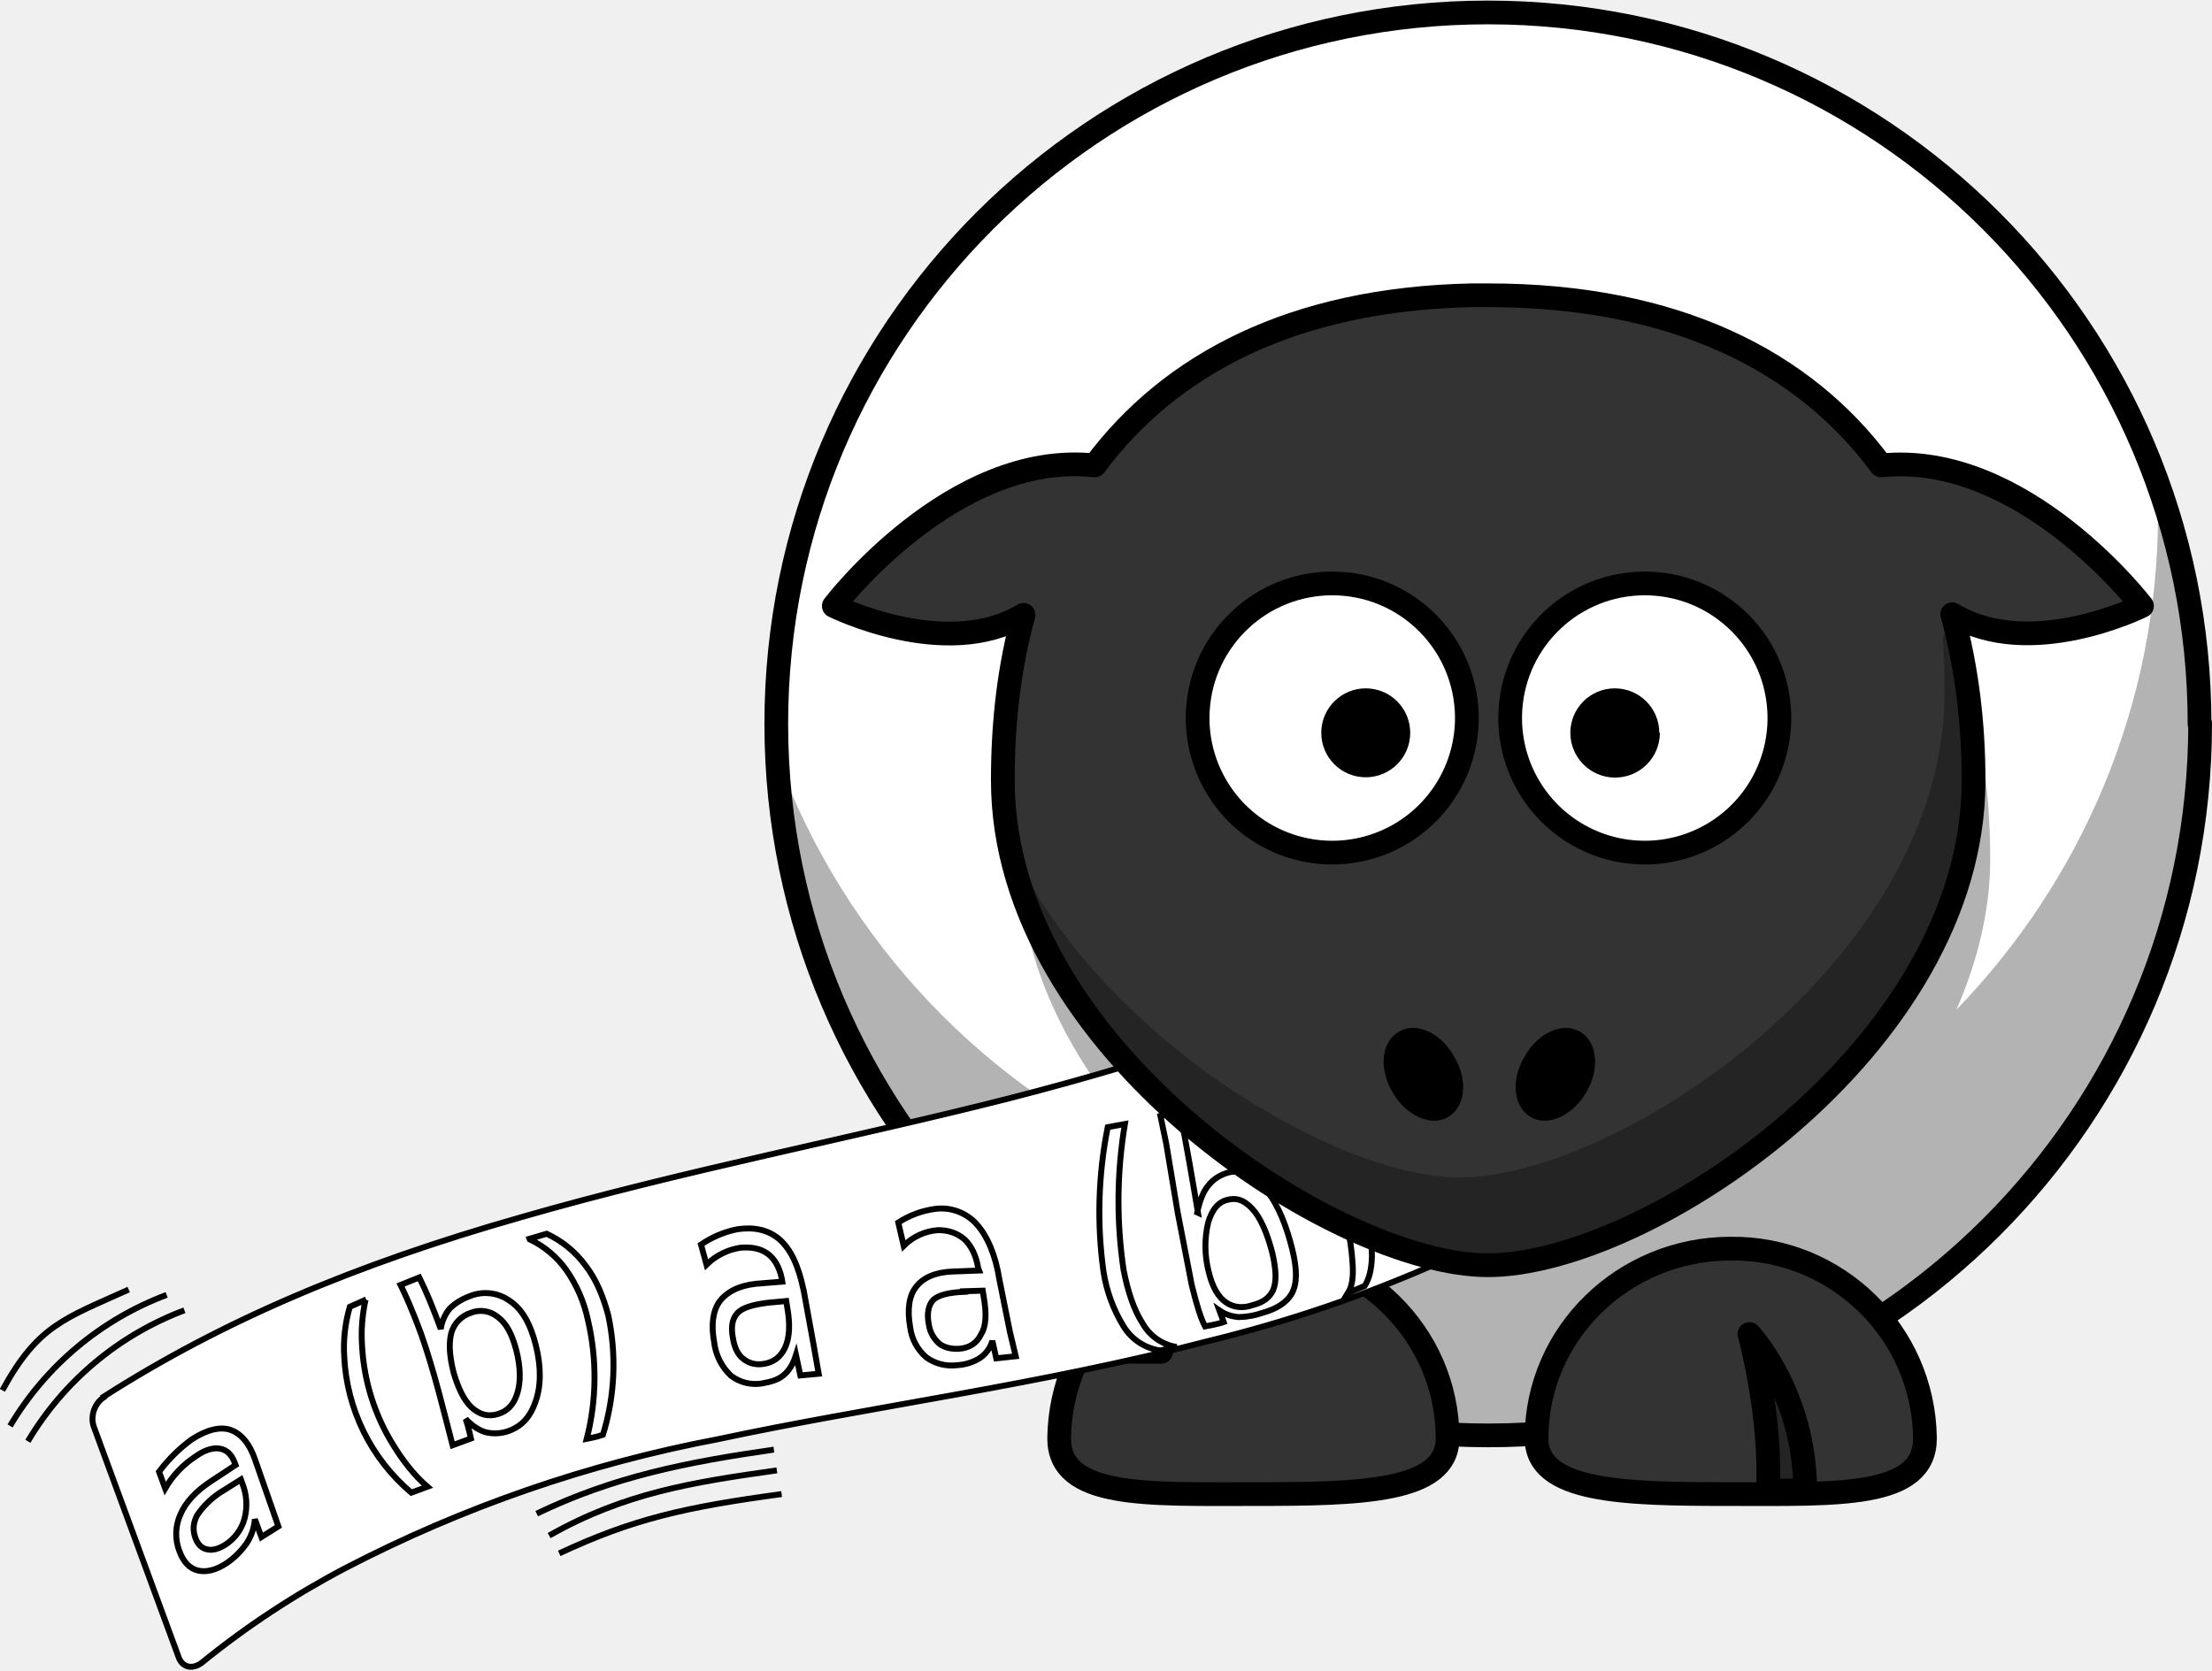
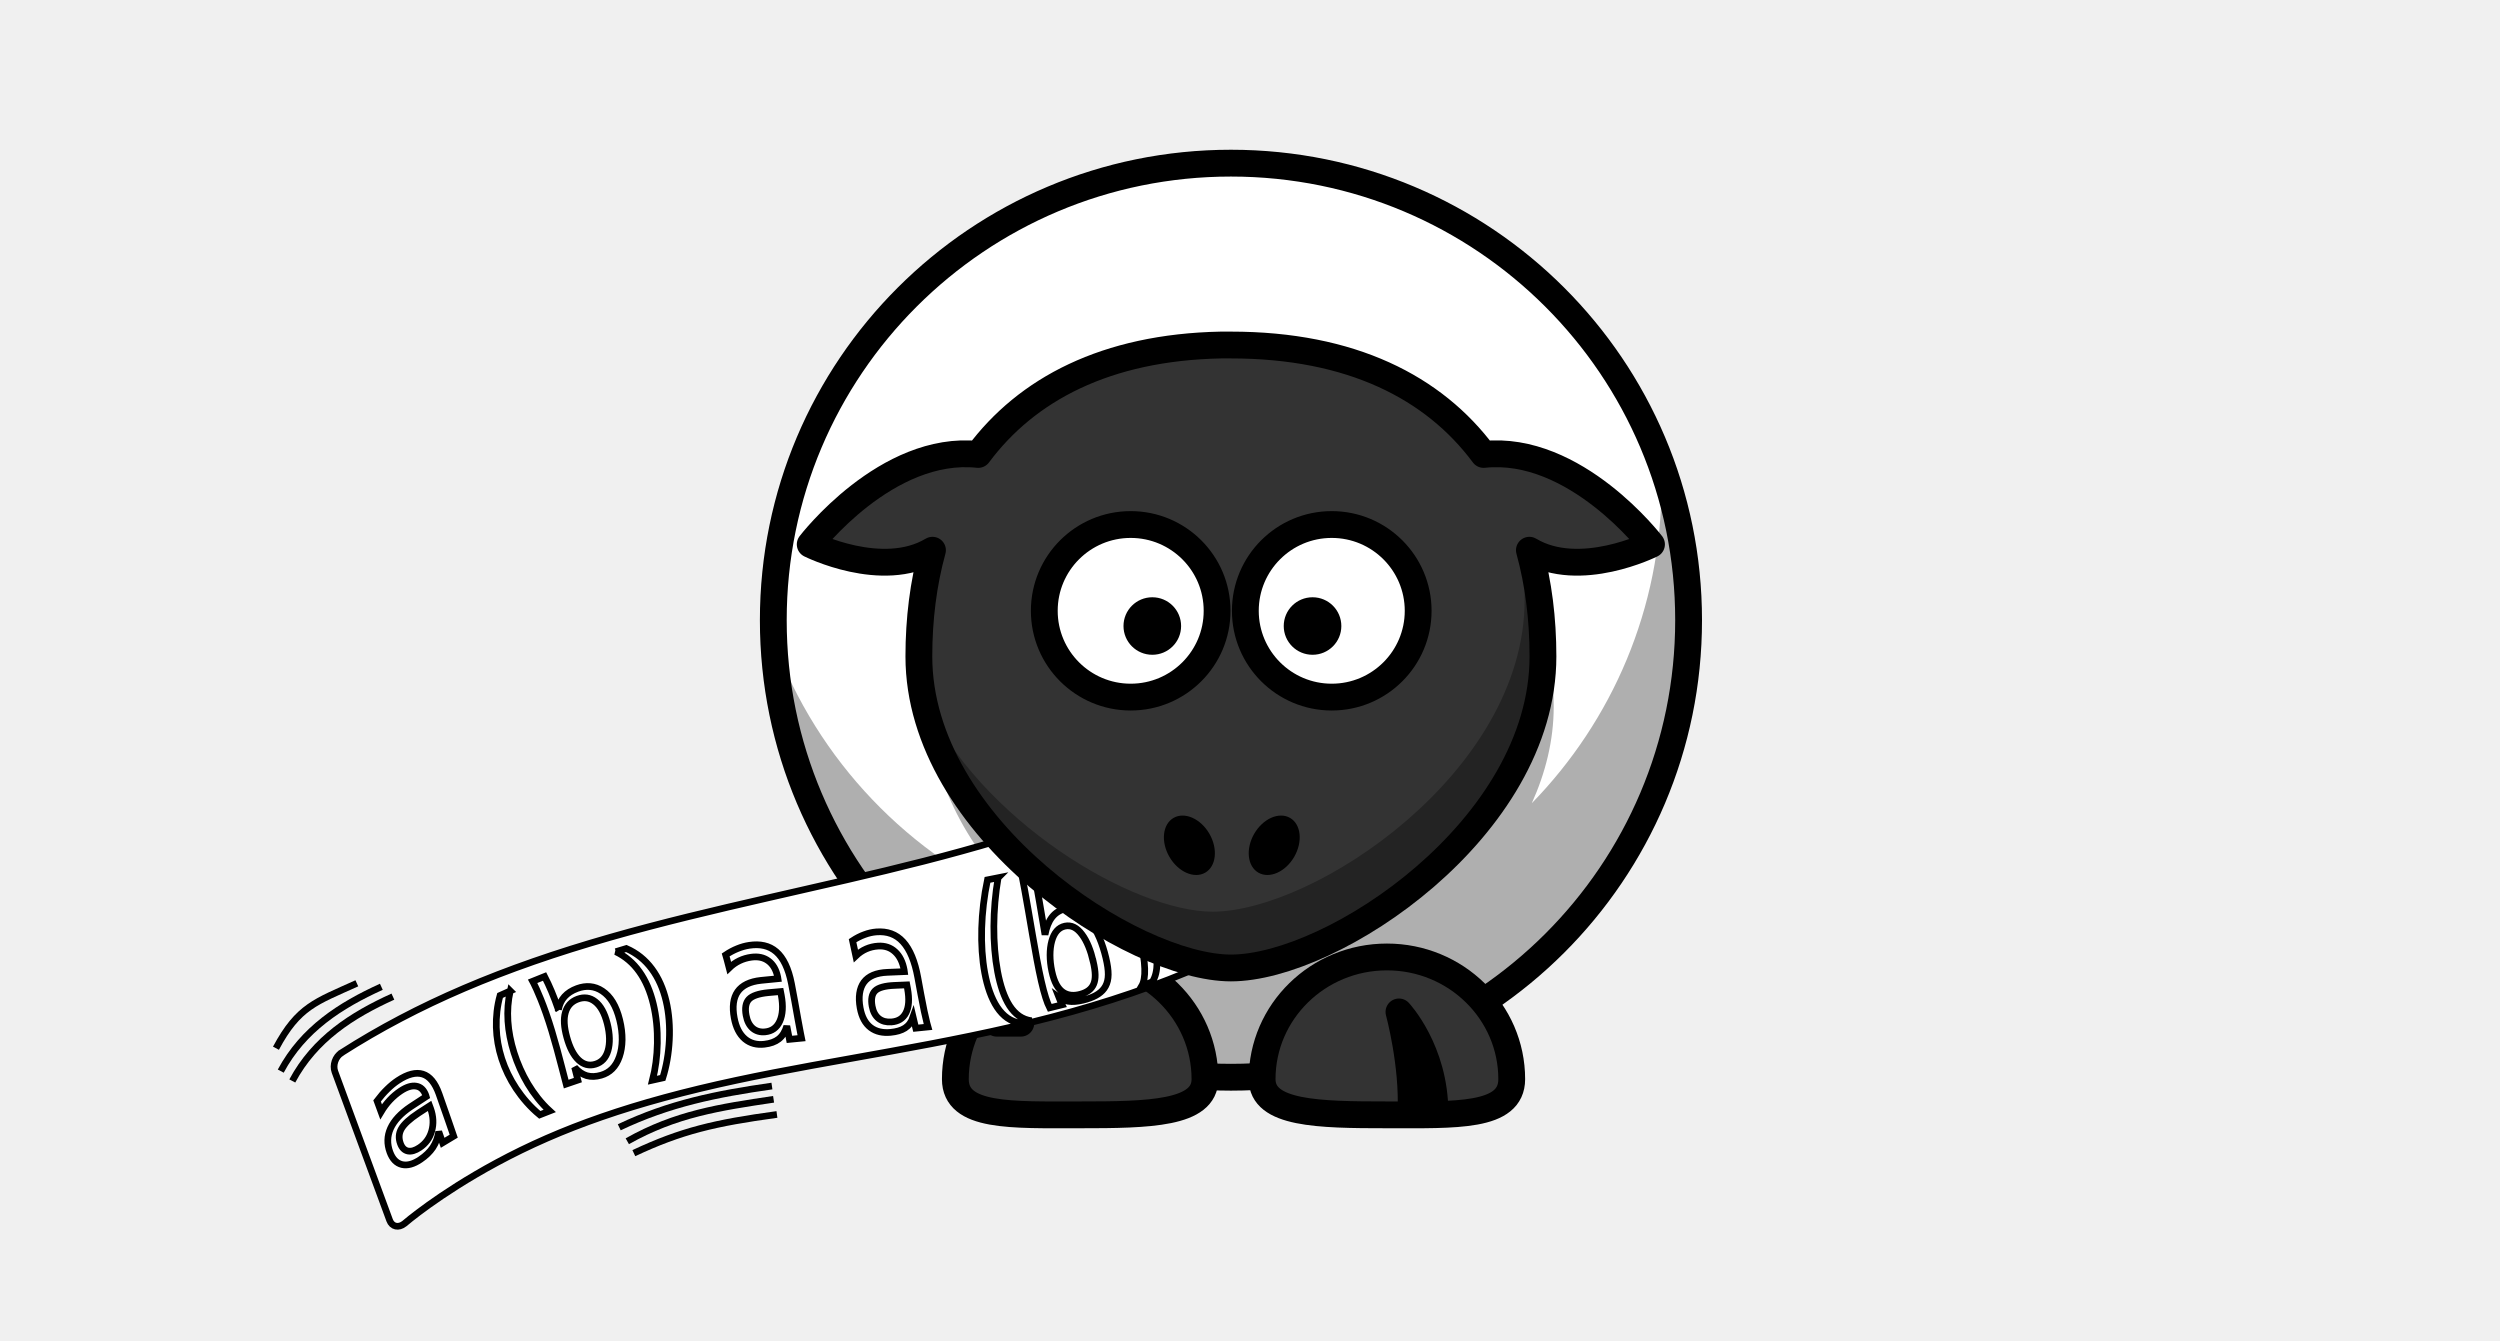
- <svg xmlns="http://www.w3.org/2000/svg" version="1.0" viewBox="0 0 373 281.8">
-   <path fill="#fff" stroke="#000" stroke-linecap="round" stroke-linejoin="round" stroke-width="4" d="M371 122a120 120 0 1 1-240.1.1 120 120 0 0 1 240 0z" />
-   <path fill-opacity=".3" d="M251 63c-55.2 1-79.1 37.3-79.1 81.8 0 19.8 10.8 38 25.1 52.2a120.5 120.5 0 0 1-66-69.4A120.1 120.1 0 1 0 363.7 81l.2 5.6c0 32.5-13 62-34 83.7 3.5-8 5.7-16.6 5.7-25.4 0-45.2-24.6-81.8-81.9-81.8h-2.6z" />
-   <path fill="#333" stroke="#000" stroke-linecap="round" stroke-linejoin="round" stroke-width="4" d="M259.1 242.6c0 9.1 14.7 9.4 32.7 9.4 18.1 0 32.8.7 32.8-9.4a32.4 32.4 0 0 0-32.8-32c-18 0-32.7 14.3-32.7 32zm-15 0c0 9.1-14.7 9.4-32.7 9.4-18.1 0-32.8.7-32.8-9.4a32.4 32.4 0 0 1 32.8-32c18 0 32.7 14.3 32.7 32z" />
-   <path fill-opacity=".3" fill-rule="evenodd" stroke="#000" stroke-linejoin="round" stroke-width="4" d="M189.5 228c0-16.4 9.5-26.5 9.5-26.5s-3.8 13.9-3.2 26.5z" />
-   <path fill="#fff" stroke="#000" d="M448.2 719.7a27.5 27.5 0 0 0-6.7 3.3c-1.2 1-1.9 2.3-1.8 3.5 0 1 .5 1.6 1.5 1.8 1 .2 2.3 0 3.9-.5a11 11 0 0 0 5.2-3.5c1.3-1.6 2-3.4 2-5.6v-.7l-4 1.7zm8.3-5a81.4 81.4 0 0 0 .3 10.4l-4 1.7-.4-2.4c-.8 1.4-1.9 2.5-3.2 3.4a18 18 0 0 1-10.9 2.9c-1.5-.4-2.4-1.2-2.5-2.8 0-2 .9-4 2.7-5.7a26 26 0 0 1 8.2-4.7l5.7-2.3v-.3c.1-1.7-.4-2.8-1.5-3.4-1.1-.5-2.7-.4-4.8.3a22.5 22.5 0 0 0-7.8 4.4l.6-4.2a38.2 38.2 0 0 1 8-4.1c3.4-1 5.9-1 7.4.1 1.6 1.2 2.3 3.4 2.2 6.7zM413 700.9h2.9a78 78 0 0 1 1.1 24.7c-.4 3.2-1 5.8-1.7 7.8-.8 2-1.7 3.4-2.9 4.3l-3 .1c.9-.7 1.7-2 2.3-4a40 40 0 0 0 1.6-8 94.5 94.5 0 0 0-.3-25zm-13.3 26.4c.3-2.8.3-5.5-.3-7.6-.7-2.2-1.8-3.4-3.5-3.6-1.7-.3-3.2.6-4.6 2.5a17.3 17.3 0 0 0-2.7 7.4c-.4 3 0 4.9.9 6.2.9 1.3 2.4 2 4.1 2 1.8.2 3.1-.2 4.1-1.2 1-1.1 1.6-2.8 2-5.7zm-9.5-11c1-1.6 2.1-2.9 3.3-3.6 1.3-.8 2.6-1 4-.9 2.4.3 4 2.1 5 5.2s1 6.9.6 10.6c-.4 3.6-1.2 5.7-2.6 7-1.4 1.2-3.4 1.6-5.8 1.4a13 13 0 0 1-4-.7c-1.1-.5-2-1.2-2.7-2.2v2.1c-1 0-3.2-.4-3.2-.4-.2-1.5-.1-3.7.3-7.3l2-12.3 2.2-11.6.7-4.7 3.3.5c-.8 5.3-2 11.7-3 17zm-6.3-18.2a78.8 78.8 0 0 0-8.7 23c-.6 3.7-.7 7-.1 9.6a8 8 0 0 0 4 5.7l-2.8-.4a8.7 8.7 0 0 1-4.4-6 25 25 0 0 1 0-9.7 73 73 0 0 1 9.1-22.7l2.9.5zm-35.2 17.2c-2.5-.8-4.3-1-5.4-.5-1 .5-1.8 1.7-2.1 3.6-.3 1.4 0 2.6.5 3.6.6 1 1.6 1.6 2.8 2 1.7.5 3.2.2 4.4-1 1.3-1 2.1-3 2.6-5.8l.2-1-3-1zm6.3 0-1.4 9-.5 4.2-3.2-.8.4-3a5.2 5.2 0 0 1-3 2 8 8 0 0 1-4-.2 7.3 7.3 0 0 1-4.4-3 8 8 0 0 1-.8-5.8c.5-2.8 1.6-5 3.3-6 1.6-1 3.8-1.2 6.6-.3l4.3 1.4v-.5c.4-2 .2-3.9-.5-5.3-.8-1.4-2-2.4-3.7-3a9.1 9.1 0 0 0-6.3.5l.5-4a15 15 0 0 1 6.7 0 8 8 0 0 1 5.6 4.8c1 2.5 1.2 6 .4 10zm-38-9.7c-2.6-.6-4.4-.7-5.5-.1-1.1.6-1.8 1.8-2.1 3.7-.3 1.5-.2 2.8.4 3.8.6 1 1.5 1.7 2.8 2 1.7.4 3.2 0 4.5-1.3 1.3-1.3 2.2-3.4 2.7-6.3l.2-1-3-.8zm6.4 0-1.6 9.2-.9 5-3-.8.5-3.5c-1 1.3-2 2.1-3.2 2.5-1.1.4-2.4.3-4 0a6.8 6.8 0 0 1-4.3-3 9.2 9.2 0 0 1-.7-6.3c.5-2.9 1.6-5 3.2-6.1 1.7-1.1 4-1.4 6.8-.7l4.3 1.2.1-.5c.3-2 0-3.6-.8-4.8-.9-1.3-2.2-2-3.9-2.5a10.4 10.4 0 0 0-6.4.7l.3-3.5a16.5 16.5 0 0 1 6.7-.3c2.8.6 4.8 1.9 6 4 1.2 2.2 1.5 5.2.9 9.3zm-40.4-24 3 .2c2 2 3.5 4.5 4.3 7.3.9 2.8 1 6 .7 9.2a40 40 0 0 1-7.8 18.6c-1 0-2.8-.3-2.8-.3a42 42 0 0 0 7.1-18.7 23 23 0 0 0-.5-9.2 16 16 0 0 0-4-7zm-8.6 17c.3-3 0-5-1-6.5a4.5 4.5 0 0 0-4-2.2 5 5 0 0 0-4.3 2.1c-1 1.5-1.6 3.5-1.9 6.3-.2 2.7 0 5 .8 6.6.9 1.7 2.1 2.5 3.8 2.6 1.7.1 3.1-.6 4.3-2.2 1.2-1.6 2-3.9 2.3-6.7zm-10.7-7.9a6.9 6.9 0 0 1 2.6-2.7c1.1-.5 2.4-.8 3.9-.8a7 7 0 0 1 6 3c1.5 2 2 4.8 1.6 8.6-.4 3.8-1.6 6.9-3.4 9-1.8 2.2-3.8 3.1-6.2 3a6.8 6.8 0 0 1-3.5-1.2c-1-.8-1.7-1.8-2.3-3.2 0 1.2-.3 3.4-.3 3.4h-3.3c.6-6.1 1.4-12.8 1.5-19.4 0-5.8-.4-9-.4-9l3.4-.1c.3 2.7.4 5.7.4 9.4zm-10.2-9a27.4 27.4 0 0 0-3.3 7.3 35.2 35.2 0 0 0-.8 17.2c.6 3 1.5 6 3 8.7h-2.9a32.1 32.1 0 0 1-2.7-25.4c.8-2.7 2.1-5.3 3.8-7.6l3-.2zM220 703.6a14 14 0 0 0-5.7 2.4c-1 .9-1.6 2-1.6 3.5 0 1.2.4 2 1.2 2.5.8.5 1.8.6 3.2.3a7.6 7.6 0 0 0 4.5-3 9.5 9.5 0 0 0 1.7-5.7v-.7l-3.3.7zm6.7-2.8-.2 11.7-3.3.7V710a8.7 8.7 0 0 1-2.8 3.4c-1.2.8-2.6 1.5-4.2 1.9-2.1.5-3.8.3-5-.5-1.2-.8-1.8-2.2-1.8-4.1a8 8 0 0 1 2.3-5.8c1.5-1.6 3.8-2.8 6.9-3.5l4.7-1.1v-.4c0-1.5-.5-2.5-1.5-3.1-1-.6-2.5-.7-4.3-.2a16.1 16.1 0 0 0-6.7 3.3v-3a26.5 26.5 0 0 1 7-3.2c3-.7 5.3-.4 6.7.7 1.5 1.2 2.3 3.3 2.2 6.4zm-20.3-19c23.2-5.1 47.4-6.3 76.6-4.1 28 2 57.1 6.8 84.1 9.6 28.6 2.9 50.2 3 70.2 1 18.4-1.8 30-4.9 30-4.9 1.9-.4 3.5.7 3.5 2.5v41.5c0 2-1.8 3.9-3.8 4.4a230.4 230.4 0 0 1-82.6 5.5c-28.8-2.8-57.3-9.3-83.2-13a228.5 228.5 0 0 0-66.5-1.3 145.6 145.6 0 0 0-28.2 6.6c-1.9.6-3.4-.3-3.4-2.2V686c0-1.9 1.5-3.7 3.3-4.1z" font-size="37.3" style="line-height:1.25" transform="rotate(-20.2 -1140.6 989)" />
-   <path fill="#333" stroke="#000" stroke-linecap="round" stroke-linejoin="round" stroke-width="4" d="M248.3 49.8c-30.2.6-51 11.6-63.7 28.7-24-2.6-44 23.7-44 23.7s18.9 9.4 32 1.5c-2.4 8.7-3.5 18-3.5 27.9 0 45.2 56.1 81.8 81.8 81.8 26.7 0 81.9-36.6 81.9-81.8 0-9.8-1.2-19.2-3.6-28 13.2 8 32-1.4 32-1.4s-20-26.2-44-23.7c-13-17.6-34.7-28.7-66.3-28.7h-2.6z" />
-   <path fill-opacity=".3" fill-rule="evenodd" stroke="#000" stroke-linejoin="round" stroke-width="4" d="M304.4 251.4c0-16.3-9.4-26.4-9.4-26.4s3.8 13.8 3.1 26.4z" />
-   <path fill="#fff" stroke="#000" stroke-linecap="round" stroke-linejoin="round" stroke-width="4" d="M247.3 119.6a22.7 22.7 0 1 1-45.3 0 22.7 22.7 0 0 1 45.3 0zm52.7 0a22.7 22.7 0 1 1-45.3 0 22.7 22.7 0 0 1 45.3 0z" />
-   <path d="M279.9 123.6a7.5 7.5 0 1 1-15.1 0 7.5 7.5 0 0 1 15 0zm-42.1 0a7.5 7.5 0 1 1-15 0 7.5 7.5 0 0 1 15 0z" />
-   <path fill-opacity=".3" d="m329.5 104.8-1.9 2.6c.2 3.1.3 6.2.3 9.4 0 45.2-55 81.8-81.8 81.8-20.7 0-61-23.7-76-56.5 7.6 40.2 57.1 71.3 80.8 71.3 26.7 0 81.9-36.6 81.9-81.8 0-9.4-1.1-18.4-3.3-26.8z" />
-   <path d="M267.5 184.2c-2.3 4-6.5 5.9-9.4 4.2-2.9-1.7-3.4-6.3-1-10.2 2.2-4 6.4-5.9 9.3-4.2 3 1.7 3.4 6.3 1.1 10.2zm-32.7 0c2.3 4 6.5 5.9 9.4 4.2 2.9-1.7 3.4-6.3 1-10.2-2.2-4-6.4-5.9-9.3-4.2-3 1.7-3.4 6.3-1.1 10.2z" />
-   <path fill="none" stroke="#000" d="M4.7 243.1A52 52 0 0 1 31.1 221M1.7 240.5a52 52 0 0 1 26.4-22.1M.4 234.5c6-11 10.5-12.1 21.3-17m68.8 37.8c13.1-6.3 25.4-8.7 40-10.8M92.6 259c12.7-7.2 24.2-9 38.4-11m-36.7 14c12.4-5.8 21.2-7.8 37.5-10" />
+ <svg xmlns="http://www.w3.org/2000/svg" id="svg2" viewBox="0 0 372.959 200" version="1.0" width="372.959" height="200">
+   <defs id="defs24">
+         </defs>
+   <g id="layer1" transform="translate(-100.351,-428.63)">
+     <path id="path2383" style="fill:#ffffff;stroke:#000000;stroke-width:4;stroke-linecap:round;stroke-linejoin:round" d="m 352.262,521.156 c 0.011,37.648 -30.561,68.181 -68.276,68.181 -37.716,0 -68.282,-30.533 -68.271,-68.181 -0.011,-37.654 30.555,-68.187 68.271,-68.187 37.716,0 68.288,30.533 68.276,68.187 z" />
+     <path id="path3221" style="fill:#000000;fill-opacity:0.314;stroke-width:1" d="m 284.076,487.591 c -31.465,0.636 -45.042,21.209 -45.042,46.456 0,11.272 6.157,21.624 14.308,29.67 -17.361,-7.342 -31.054,-21.658 -37.557,-39.409 1.654,36.161 31.572,65.019 68.197,65.019 37.693,0 68.276,-30.533 68.276,-68.159 0,-8.217 -1.45,-16.093 -4.124,-23.39 0.051,1.045 0.091,2.101 0.091,3.157 0,18.478 -7.388,35.241 -19.356,47.523 2.048,-4.537 3.27,-9.381 3.27,-14.412 0,-25.65 -14.003,-46.456 -46.555,-46.456 -0.506,0 -1.007,-0.011 -1.507,0 z" />
+     <path id="path3172" style="fill:#333333;stroke:#000000;stroke-width:4;stroke-linecap:round;stroke-linejoin:round" d="m 288.638,589.621 c 0,5.162 8.344,5.326 18.622,5.326 10.278,0 18.616,0.392 18.616,-5.326 0,-10.062 -8.338,-18.228 -18.616,-18.228 -10.278,0 -18.622,8.166 -18.622,18.228 z" />
+     <path id="path3329" style="fill:#333333;stroke:#000000;stroke-width:4;stroke-linecap:round;stroke-linejoin:round" d="m 280.112,589.621 c 0,5.162 -8.344,5.326 -18.622,5.326 -10.278,0 -18.616,0.392 -18.616,-5.326 0,-10.062 8.338,-18.228 18.616,-18.228 10.278,0 18.622,8.166 18.622,18.228 z" />
+     <path id="path3331" style="fill:#000000;fill-opacity:0.314;fill-rule:evenodd;stroke:#000000;stroke-width:4;stroke-linejoin:round" d="m 249.06,581.276 c 0,-9.296 5.369,-15.014 5.369,-15.014 0,0 -2.144,7.865 -1.786,15.014 z" />
+     <path id="path6349" style="font-size:37.264px;line-height:1.25;fill:#ffffff;stroke:#000000;stroke-width:1.76" d="m 448.207,719.676 c -3.289,1.309 -5.452,2.333 -6.72,3.371 -1.236,1.011 -1.873,2.222 -1.822,3.487 0.041,1 0.568,1.576 1.54,1.802 0.977,0.211 2.293,0.046 3.882,-0.5 2.204,-0.757 3.933,-1.898 5.208,-3.505 1.299,-1.636 1.926,-3.466 1.958,-5.609 0.016,-0.237 0.015,-0.742 0.015,-0.742 -1.367,0.598 -2.721,1.163 -4.062,1.697 z m 8.264,-5.01 c -0.068,2.285 -0.07,4.567 0.056,6.885 0.113,2.08 0.297,3.557 0.297,3.557 -1.363,0.577 -4.096,1.645 -4.096,1.645 -0.099,-0.742 -0.283,-2.345 -0.283,-2.345 -0.848,1.373 -1.907,2.484 -3.206,3.389 -1.298,0.895 -2.916,1.639 -4.854,2.247 -2.414,0.757 -4.506,0.971 -6.06,0.641 -1.568,-0.347 -2.453,-1.211 -2.525,-2.829 -0.084,-1.908 0.896,-3.929 2.73,-5.693 1.892,-1.81 4.538,-3.257 8.187,-4.63 1.875,-0.695 5.666,-2.293 5.666,-2.293 0.018,-0.112 0.021,-0.357 0.021,-0.357 0.102,-1.69 -0.399,-2.806 -1.516,-3.339 -1.102,-0.554 -2.701,-0.478 -4.824,0.231 -1.351,0.451 -2.669,1.038 -3.979,1.78 -1.309,0.742 -2.581,1.627 -3.828,2.66 0.186,-1.326 0.604,-4.179 0.604,-4.179 1.468,-1.003 2.868,-1.844 4.216,-2.529 1.349,-0.701 2.64,-1.241 3.888,-1.632 3.364,-1.055 5.804,-0.988 7.364,0.158 1.566,1.15 2.249,3.395 2.142,6.631 z m -43.411,-13.806 c 0.979,0.037 2.928,0.037 2.928,0.037 0.975,4.572 1.408,9.424 1.531,13.529 0.138,4.166 -0.033,8.01 -0.402,11.147 -0.375,3.187 -0.968,5.83 -1.74,7.838 -0.765,2.021 -1.716,3.435 -2.867,4.283 -1.016,0.058 -3.076,0.139 -3.076,0.139 0.944,-0.77 1.728,-2.099 2.379,-4.074 0.657,-1.966 1.203,-4.639 1.615,-7.961 0.408,-3.292 0.69,-7.285 0.685,-11.498 0.008,-4.175 -0.259,-8.957 -1.053,-13.439 z m -13.279,26.487 c 0.361,-2.873 0.327,-5.554 -0.312,-7.677 -0.625,-2.144 -1.745,-3.371 -3.462,-3.608 -1.71,-0.236 -3.236,0.624 -4.584,2.505 -1.315,1.839 -2.291,4.482 -2.714,7.439 -0.422,2.945 -0.089,4.875 0.853,6.205 0.936,1.297 2.401,1.914 4.14,2.054 1.753,0.141 3.132,-0.244 4.121,-1.294 1.025,-1.086 1.604,-2.79 1.959,-5.623 z m -9.441,-10.972 c 1.004,-1.687 2.106,-2.925 3.301,-3.67 1.21,-0.762 2.533,-1.052 3.977,-0.867 2.416,0.31 4.023,2.068 4.993,5.191 0.978,3.111 1.067,6.823 0.625,10.527 -0.435,3.64 -1.201,5.702 -2.662,6.993 -1.394,1.244 -3.357,1.645 -5.822,1.497 -1.49,-0.09 -2.844,-0.34 -3.956,-0.781 -1.108,-0.45 -2.052,-1.126 -2.734,-2.159 0.008,0.81 0.125,2.11 0.125,2.11 -1.101,-0.109 -3.323,-0.379 -3.323,-0.379 -0.174,-1.512 -0.104,-3.763 0.354,-7.335 0.454,-3.538 1.217,-7.818 2.048,-12.327 0.958,-5.195 1.466,-7.851 2.108,-11.569 0.51,-2.952 0.765,-4.671 0.765,-4.671 1.098,0.161 3.278,0.416 3.278,0.416 -0.854,5.366 -2.099,11.725 -3.077,17.024 z m -6.383,-18.28 c -2.126,3.693 -3.986,7.671 -5.444,11.573 -1.456,3.896 -2.574,7.87 -3.188,11.521 -0.616,3.661 -0.718,6.937 -0.134,9.536 0.6,2.609 1.885,4.541 4.052,5.66 -0.949,-0.114 -2.875,-0.373 -2.875,-0.373 -2.347,-1.236 -3.723,-3.345 -4.377,-6.08 -0.638,-2.712 -0.556,-6.044 0.05,-9.604 0.603,-3.543 1.744,-7.4 3.283,-11.239 1.538,-3.838 3.525,-7.774 5.823,-11.443 0.936,0.153 1.873,0.303 2.812,0.448 z m -35.205,17.174 c -2.463,-0.793 -4.233,-0.937 -5.328,-0.439 -1.089,0.496 -1.811,1.711 -2.127,3.536 -0.251,1.45 -0.076,2.643 0.516,3.635 0.602,0.977 1.542,1.621 2.781,1.977 1.703,0.49 3.181,0.22 4.414,-0.914 1.257,-1.155 2.115,-3.047 2.605,-5.856 0.062,-0.302 0.169,-0.966 0.169,-0.966 -0.158,-0.051 -2.872,-0.923 -3.029,-0.973 z m 6.395,0.124 c -0.471,2.724 -1.082,6.184 -1.48,8.904 -0.387,2.647 -0.498,4.245 -0.498,4.245 -1.036,-0.255 -3.127,-0.807 -3.127,-0.807 0.085,-0.892 0.344,-2.981 0.344,-2.981 -0.881,1.088 -1.862,1.706 -2.975,1.966 -1.104,0.247 -2.442,0.156 -3.969,-0.251 -1.929,-0.514 -3.45,-1.447 -4.42,-2.951 -0.967,-1.528 -1.249,-3.425 -0.828,-5.836 0.493,-2.82 1.608,-4.89 3.261,-5.982 1.673,-1.094 3.889,-1.211 6.662,-0.317 1.431,0.475 4.272,1.375 4.272,1.375 0.032,-0.131 0.077,-0.443 0.077,-0.443 0.361,-2.094 0.168,-3.879 -0.582,-5.314 -0.737,-1.449 -1.955,-2.414 -3.639,-2.922 -1.069,-0.323 -2.14,-0.45 -3.207,-0.386 -1.068,0.064 -2.123,0.324 -3.168,0.779 0.212,-1.353 0.559,-4.046 0.559,-4.046 1.209,-0.282 2.366,-0.421 3.47,-0.415 1.105,-0.01 2.167,0.125 3.178,0.409 2.735,0.769 4.644,2.339 5.664,4.84 1.024,2.509 1.137,5.948 0.406,10.133 z m -38.134,-9.768 c -2.505,-0.66 -4.319,-0.687 -5.418,-0.13 -1.101,0.559 -1.814,1.805 -2.144,3.705 -0.262,1.513 -0.108,2.773 0.464,3.81 0.584,1.022 1.506,1.675 2.749,1.991 1.711,0.435 3.22,0.032 4.527,-1.297 1.321,-1.342 2.254,-3.433 2.738,-6.279 0.062,-0.308 0.164,-0.971 0.164,-0.971 -1.025,-0.281 -2.052,-0.558 -3.08,-0.829 z m 6.467,-0.114 c -0.51,3.184 -0.982,5.722 -1.62,9.331 -0.529,2.991 -0.835,5.017 -0.835,5.017 -1.024,-0.26 -3.093,-0.811 -3.093,-0.811 0.174,-1.098 0.576,-3.53 0.576,-3.53 -0.959,1.288 -2.005,2.086 -3.159,2.472 -1.148,0.371 -2.493,0.358 -4.017,-0.013 -1.927,-0.469 -3.391,-1.454 -4.315,-3.071 -0.916,-1.639 -1.154,-3.67 -0.726,-6.17 0.499,-2.916 1.573,-4.982 3.225,-6.134 1.661,-1.148 3.921,-1.391 6.756,-0.679 1.466,0.381 4.364,1.132 4.364,1.132 0.029,-0.126 0.063,-0.421 0.063,-0.421 0.295,-1.982 0.008,-3.588 -0.829,-4.841 -0.823,-1.262 -2.119,-2.07 -3.845,-2.454 -1.098,-0.244 -2.189,-0.314 -3.262,-0.211 -1.075,0.103 -2.128,0.381 -3.16,0.841 0.134,-1.203 0.294,-3.516 0.294,-3.516 1.2,-0.294 2.357,-0.454 3.467,-0.485 1.11,-0.044 2.189,0.041 3.225,0.255 2.792,0.576 4.855,1.866 6.038,4 1.192,2.149 1.515,5.204 0.853,9.289 z m -40.332,-23.803 c 0.971,0.058 2.877,0.168 2.877,0.168 2.129,2.057 3.595,4.5 4.422,7.331 0.835,2.817 1.007,5.955 0.607,9.23 -0.401,3.283 -1.373,6.679 -2.753,9.908 -1.365,3.222 -3.131,6.266 -5.044,8.738 -0.902,-0.116 -2.734,-0.367 -2.734,-0.367 1.716,-2.466 3.31,-5.482 4.554,-8.697 1.26,-3.233 2.171,-6.672 2.562,-10.022 0.393,-3.361 0.245,-6.471 -0.507,-9.214 -0.742,-2.753 -2.07,-5.098 -3.985,-7.075 z m -8.625,16.951 c 0.304,-2.876 -0.046,-5.006 -0.983,-6.502 -0.917,-1.497 -2.31,-2.205 -4.068,-2.204 -1.766,0.001 -3.177,0.712 -4.246,2.166 -1.063,1.451 -1.67,3.499 -1.901,6.257 -0.232,2.772 0.022,4.995 0.826,6.649 0.814,1.634 2.065,2.488 3.768,2.584 1.701,0.096 3.131,-0.608 4.309,-2.189 1.184,-1.584 1.992,-3.889 2.295,-6.761 z m -10.767,-7.848 c 0.734,-1.226 1.622,-2.098 2.689,-2.662 1.076,-0.574 2.365,-0.861 3.854,-0.863 2.449,-0.004 4.526,0.913 5.977,2.926 1.483,2.042 2.06,4.872 1.636,8.669 -0.424,3.786 -1.643,6.891 -3.414,9.045 -1.77,2.167 -3.805,3.073 -6.161,2.913 -1.422,-0.097 -2.619,-0.487 -3.583,-1.185 -0.954,-0.713 -1.694,-1.758 -2.229,-3.16 -0.117,1.194 -0.361,3.444 -0.361,3.444 -1.07,-0.024 -3.238,-0.077 -3.238,-0.077 0.577,-6.07 1.359,-12.717 1.461,-19.325 0.089,-5.8 -0.394,-9.058 -0.394,-9.058 1.135,-0.034 3.368,-0.101 3.368,-0.101 0.328,2.674 0.483,5.699 0.396,9.435 z m -10.147,-8.99 c -1.436,2.185 -2.548,4.656 -3.317,7.252 -0.77,2.6 -1.226,5.412 -1.362,8.35 -0.135,2.93 0.052,5.958 0.599,8.919 0.553,2.915 1.496,5.954 2.896,8.653 -0.922,0.022 -2.795,0.06 -2.795,0.06 -1.604,-2.734 -2.733,-5.779 -3.419,-8.642 -0.684,-2.904 -0.962,-5.822 -0.85,-8.635 0.111,-2.807 0.615,-5.58 1.5,-8.227 0.882,-2.64 2.168,-5.217 3.825,-7.528 0.975,-0.073 1.95,-0.14 2.924,-0.201 z m -33.639,21.808 c -2.726,0.642 -4.625,1.448 -5.671,2.333 -1.051,0.89 -1.575,2.081 -1.576,3.562 -8.7e-4,1.181 0.388,2.014 1.164,2.509 0.789,0.479 1.856,0.547 3.202,0.219 1.856,-0.452 3.344,-1.436 4.477,-2.997 1.144,-1.574 1.738,-3.461 1.76,-5.645 0.013,-0.241 0.007,-0.745 0.007,-0.745 -1.121,0.245 -2.242,0.5 -3.362,0.764 z m 6.761,-2.857 c -0.032,3.89 -0.213,11.745 -0.213,11.745 -1.096,0.209 -3.321,0.639 -3.321,0.639 0.025,-1.025 0.046,-3.11 0.046,-3.11 -0.782,1.404 -1.741,2.521 -2.882,3.366 -1.141,0.833 -2.53,1.44 -4.176,1.847 -2.081,0.515 -3.74,0.39 -4.979,-0.421 -1.227,-0.826 -1.843,-2.202 -1.844,-4.157 -0.002,-2.276 0.763,-4.218 2.3,-5.794 1.546,-1.577 3.863,-2.775 6.939,-3.523 1.593,-0.377 4.751,-1.102 4.751,-1.102 0.011,-0.1 0.002,-0.324 0.002,-0.324 0.007,-1.52 -0.509,-2.567 -1.543,-3.146 -1.02,-0.592 -2.464,-0.672 -4.316,-0.221 -1.178,0.287 -2.324,0.711 -3.437,1.272 -1.113,0.561 -2.182,1.257 -3.207,2.087 0.009,-1.011 -0.004,-3.043 -0.004,-3.043 1.231,-0.795 2.428,-1.448 3.59,-1.964 1.162,-0.528 2.295,-0.921 3.399,-1.183 2.973,-0.705 5.227,-0.457 6.704,0.689 1.484,1.153 2.226,3.242 2.192,6.34 z M 206.442,681.804 c 23.142,-5.106 47.371,-6.297 76.577,-4.147 27.941,2.057 57.121,6.876 84.113,9.614 28.606,2.901 50.193,3.07 70.171,1.071 18.351,-1.836 29.943,-4.923 29.943,-4.923 1.929,-0.448 3.528,0.679 3.528,2.466 0.011,13.86 0,41.565 0,41.565 0,1.9 -1.725,3.803 -3.786,4.34 -26.234,6.84 -52.529,8.418 -82.603,5.502 -28.74,-2.787 -57.312,-9.276 -83.188,-12.95 -27.388,-3.888 -47.632,-4.106 -66.488,-1.389 -17.3,2.492 -28.26,6.664 -28.26,6.664 -1.846,0.613 -3.338,-0.33 -3.338,-2.166 0.01,-13.851 0,-41.565 0,-41.565 0,-1.849 1.484,-3.672 3.33,-4.08 z" transform="matrix(0.5338245,-0.1959996,0.1963214,0.5329494,-92.76457,262.7864)" />
+     <path id="path3155" style="fill:#333333;stroke:#000000;stroke-width:4;stroke-linecap:round;stroke-linejoin:round" d="m 282.473,480.101 c -17.137,0.346 -28.968,6.615 -36.186,16.326 -13.691,-1.471 -25.066,13.413 -25.066,13.413 0,0 10.744,5.366 18.241,0.874 -1.365,4.946 -2.031,10.278 -2.031,15.843 0,25.655 31.926,46.478 46.555,46.478 15.192,0 46.549,-20.823 46.549,-46.478 0,-5.565 -0.66,-10.897 -2.025,-15.843 7.491,4.492 18.218,-0.874 18.218,-0.874 0,0 -11.359,-14.878 -25.043,-13.413 -7.428,-9.994 -19.742,-16.326 -37.699,-16.326 -0.512,0 -1.012,-0.011 -1.513,0 z" />
+     <path id="path3174" style="fill:#000000;fill-opacity:0.314;fill-rule:evenodd;stroke:#000000;stroke-width:4;stroke-linejoin:round" d="m 314.421,594.607 c 0,-9.296 -5.369,-15.014 -5.369,-15.014 0,0 2.144,7.865 1.786,15.014 z" />
+     <path id="path3157" style="fill:#ffffff;stroke:#000000;stroke-width:4;stroke-linecap:round;stroke-linejoin:round" d="m 281.921,519.753 c 0.006,7.104 -5.767,12.873 -12.889,12.873 -7.121,0 -12.894,-5.769 -12.889,-12.873 -0.006,-7.109 5.767,-12.873 12.889,-12.873 7.121,0 12.894,5.764 12.889,12.873 z" />
+     <path id="path3159" style="fill:#ffffff;stroke:#000000;stroke-width:4;stroke-linecap:round;stroke-linejoin:round" d="m 311.918,519.753 c 0,7.104 -5.773,12.873 -12.894,12.873 -7.121,0 -12.889,-5.769 -12.889,-12.873 0,-7.109 5.767,-12.873 12.889,-12.873 7.121,0 12.894,5.764 12.894,12.873 z" />
+     <path id="path3161" style="fill:#000000;stroke-width:1" d="m 300.457,522.025 c 0,2.368 -1.922,4.287 -4.294,4.287 -2.377,0 -4.3,-1.919 -4.3,-4.287 0,-2.374 1.922,-4.293 4.3,-4.293 2.372,0 4.294,1.919 4.294,4.293 z" />
+     <path id="path3163" style="fill:#000000;stroke-width:1" d="m 276.552,522.025 c 0,2.368 -1.922,4.287 -4.294,4.287 -2.377,0 -4.3,-1.919 -4.3,-4.287 0,-2.374 1.922,-4.293 4.3,-4.293 2.372,0 4.294,1.919 4.294,4.293 z" />
+     <path id="path3231" style="fill:#000000;fill-opacity:0.314;stroke-width:1" d="m 328.669,511.332 -1.064,1.51 c 0.137,1.743 0.193,3.521 0.193,5.321 0,25.655 -31.357,46.473 -46.549,46.473 -11.779,0 -34.752,-13.486 -43.267,-32.134 4.334,22.856 32.517,40.533 46.003,40.533 15.192,0 46.549,-20.823 46.549,-46.478 0,-5.332 -0.609,-10.454 -1.866,-15.224 z" />
+     <path id="path2398" style="fill:#000000;stroke-width:1" d="m 293.427,556.453 c -1.302,2.254 -3.697,3.316 -5.347,2.362 -1.644,-0.948 -1.922,-3.549 -0.62,-5.803 1.303,-2.254 3.697,-3.316 5.347,-2.362 1.644,0.948 1.922,3.543 0.62,5.803 z" />
+     <path id="path2412" style="fill:#000000;stroke-width:1" d="m 274.805,556.453 c 1.302,2.254 3.697,3.316 5.347,2.362 1.644,-0.948 1.922,-3.549 0.62,-5.803 -1.303,-2.254 -3.697,-3.316 -5.347,-2.362 -1.644,0.948 -1.922,3.543 -0.62,5.803 z" />
+     <g id="g12200" transform="matrix(0.5081488,-0.2551109,0.2555297,0.5073159,-113.9067,323.0885)" style="stroke-width:1.76">
+       <path style="fill:none;stroke:#000000;stroke-width:1.76px;stroke-linecap:butt;stroke-linejoin:miter;stroke-opacity:1" d="m 193.951,623.442 c 10.189,-7.189 21.71,-8.402 33.526,-7.941" id="path11600" />
+       <path style="fill:none;stroke:#000000;stroke-width:1.76px;stroke-linecap:butt;stroke-linejoin:miter;stroke-opacity:1" d="m 192.406,619.772 c 10.189,-7.189 21.71,-8.402 33.526,-7.941" id="path12171" />
+       <path style="fill:none;stroke:#000000;stroke-width:1.76px;stroke-linecap:butt;stroke-linejoin:miter;stroke-opacity:1" d="m 193.983,613.836 c 10.189,-7.189 14.802,-6.174 26.618,-5.712" id="path12173" />
+     </g>
+     <g id="g12205" transform="matrix(0.56878,0,0,0.5678476,71.72199,210.5233)" style="stroke-width:1.76">
+       <path style="fill:none;stroke:#000000;stroke-width:1.76px;stroke-linecap:butt;stroke-linejoin:miter;stroke-opacity:1" d="m 212.756,680.25 c 13.138,-6.253 25.445,-8.744 40.044,-10.833" id="path12175" />
+       <path style="fill:none;stroke:#000000;stroke-width:1.76px;stroke-linecap:butt;stroke-linejoin:miter;stroke-opacity:1" d="m 214.867,683.921 c 12.718,-7.189 24.221,-8.911 38.37,-11.024" id="path12177" />
+       <path style="fill:none;stroke:#000000;stroke-width:1.76px;stroke-linecap:butt;stroke-linejoin:miter;stroke-opacity:1" d="m 216.58,687.046 c 12.431,-5.85 21.159,-7.921 37.534,-10.163" id="path12179" />
+     </g>
+   </g>
</svg>
